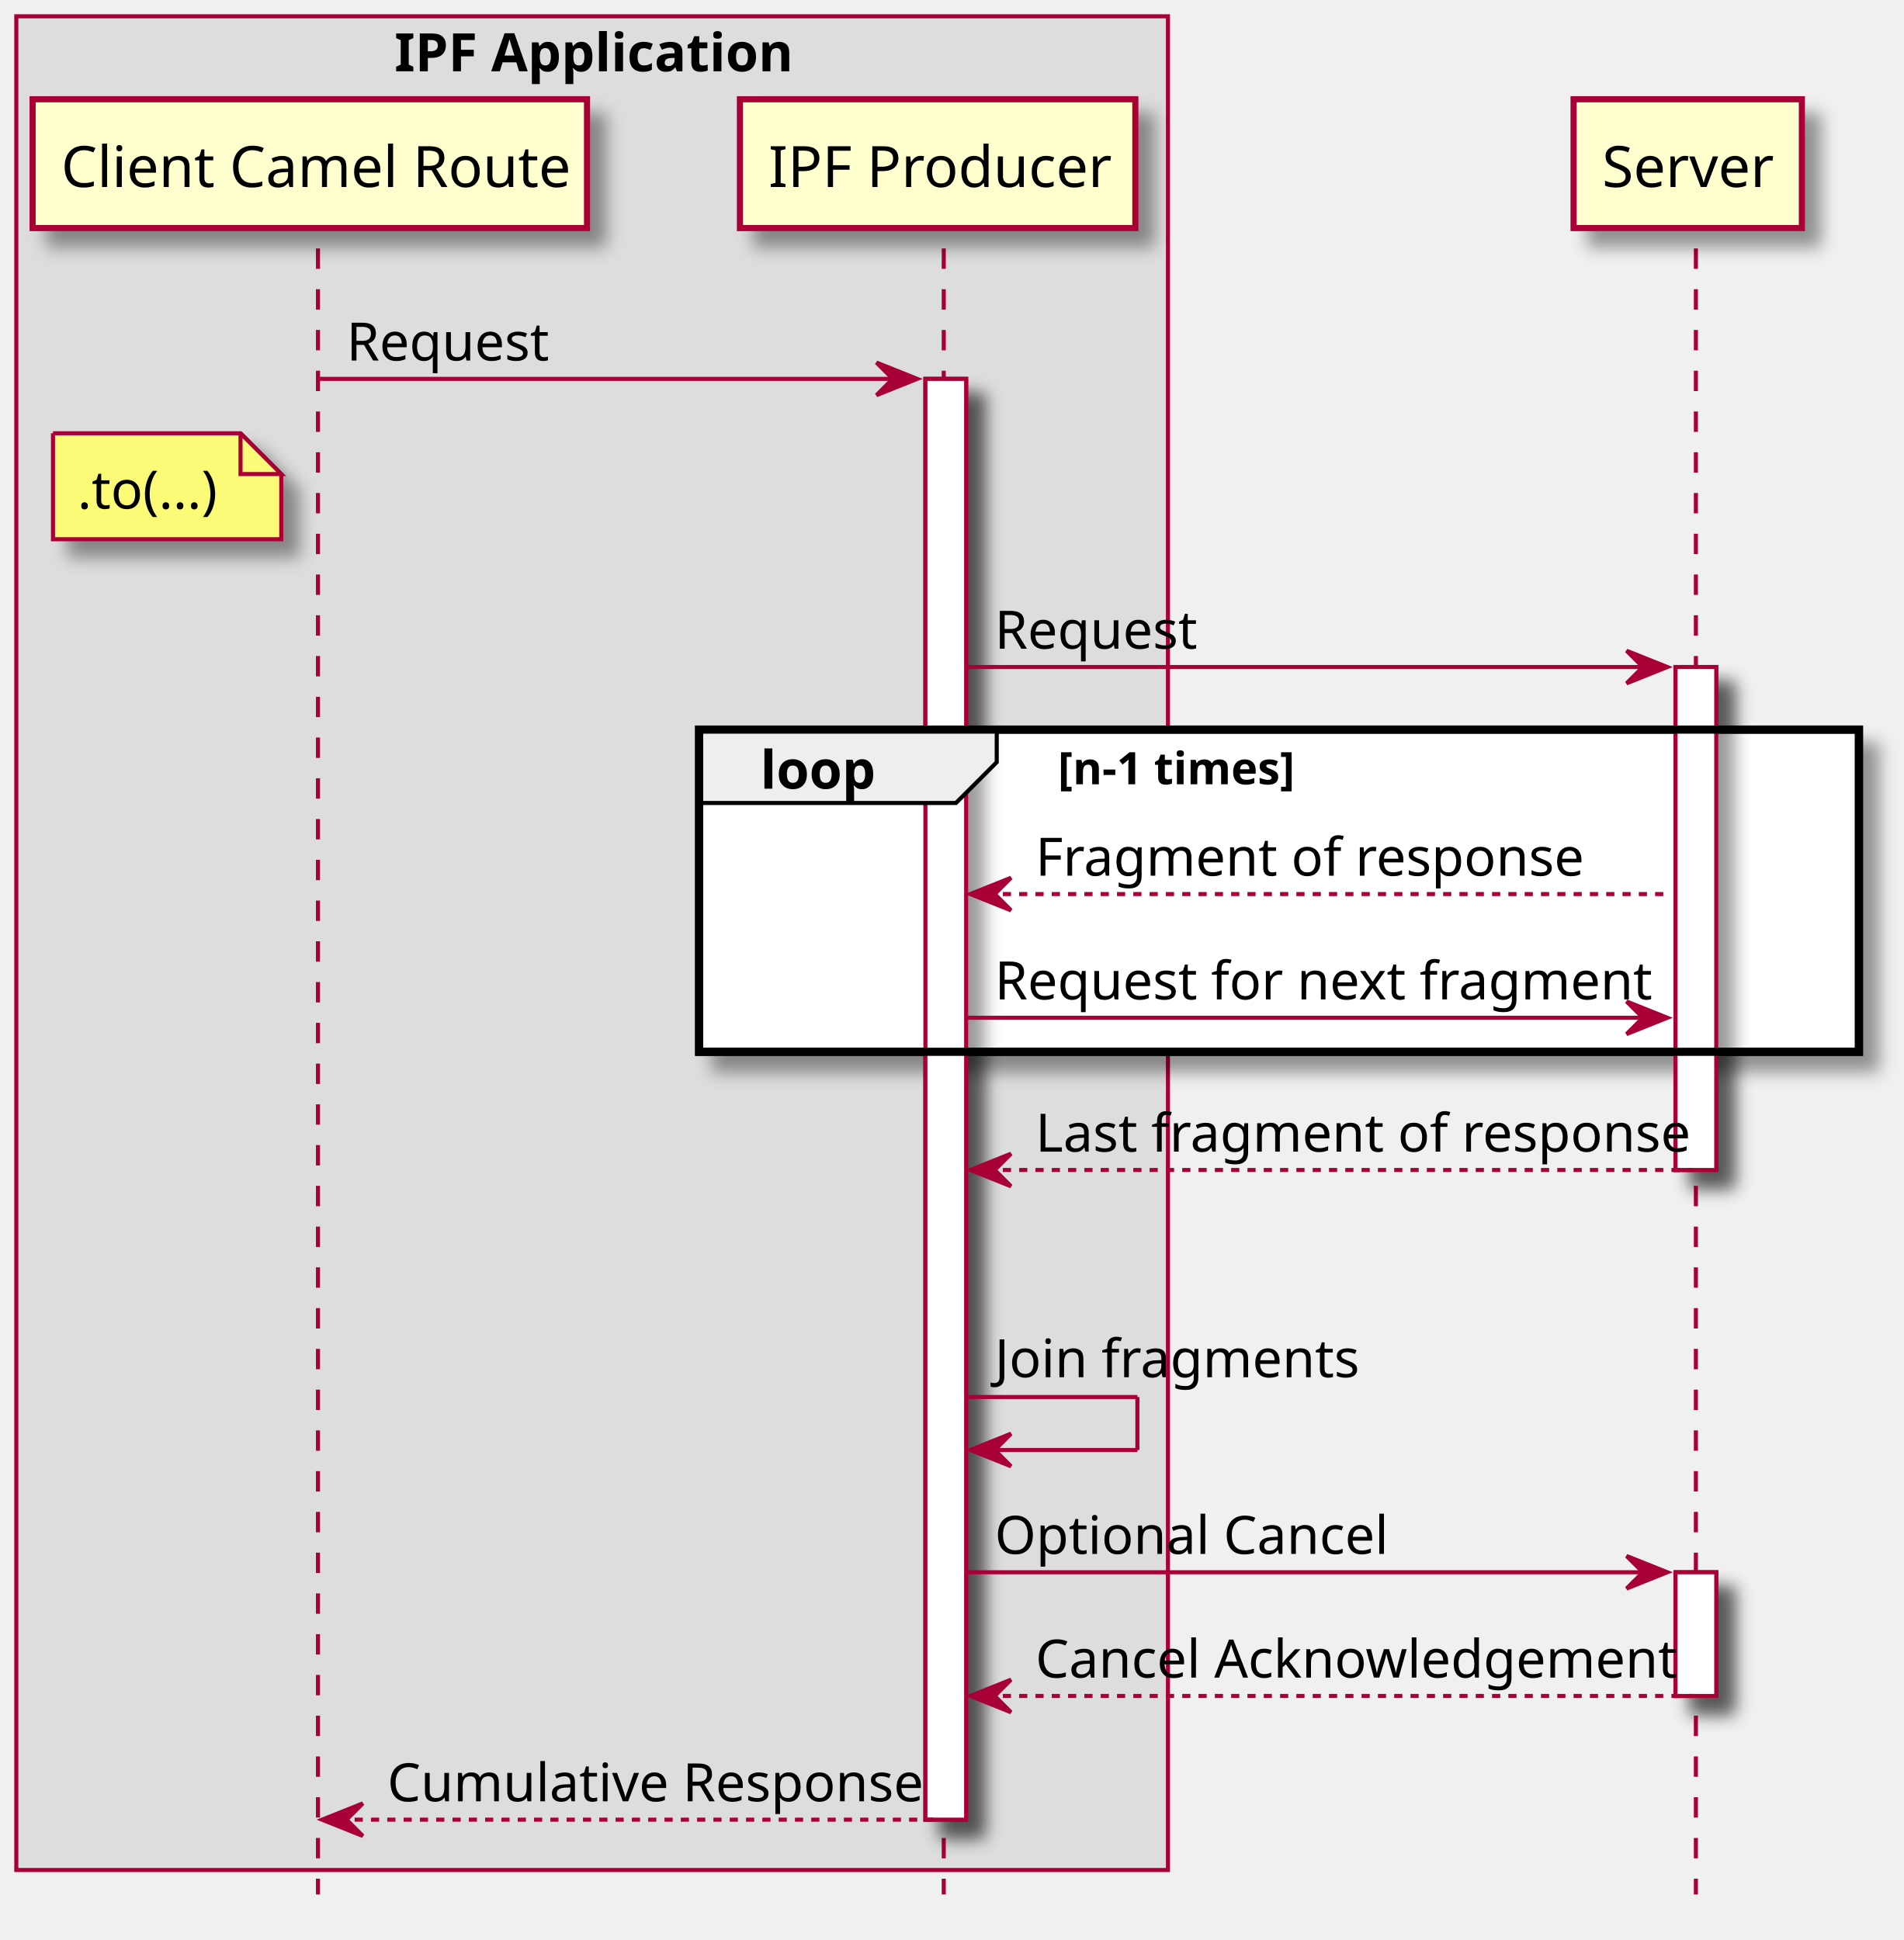
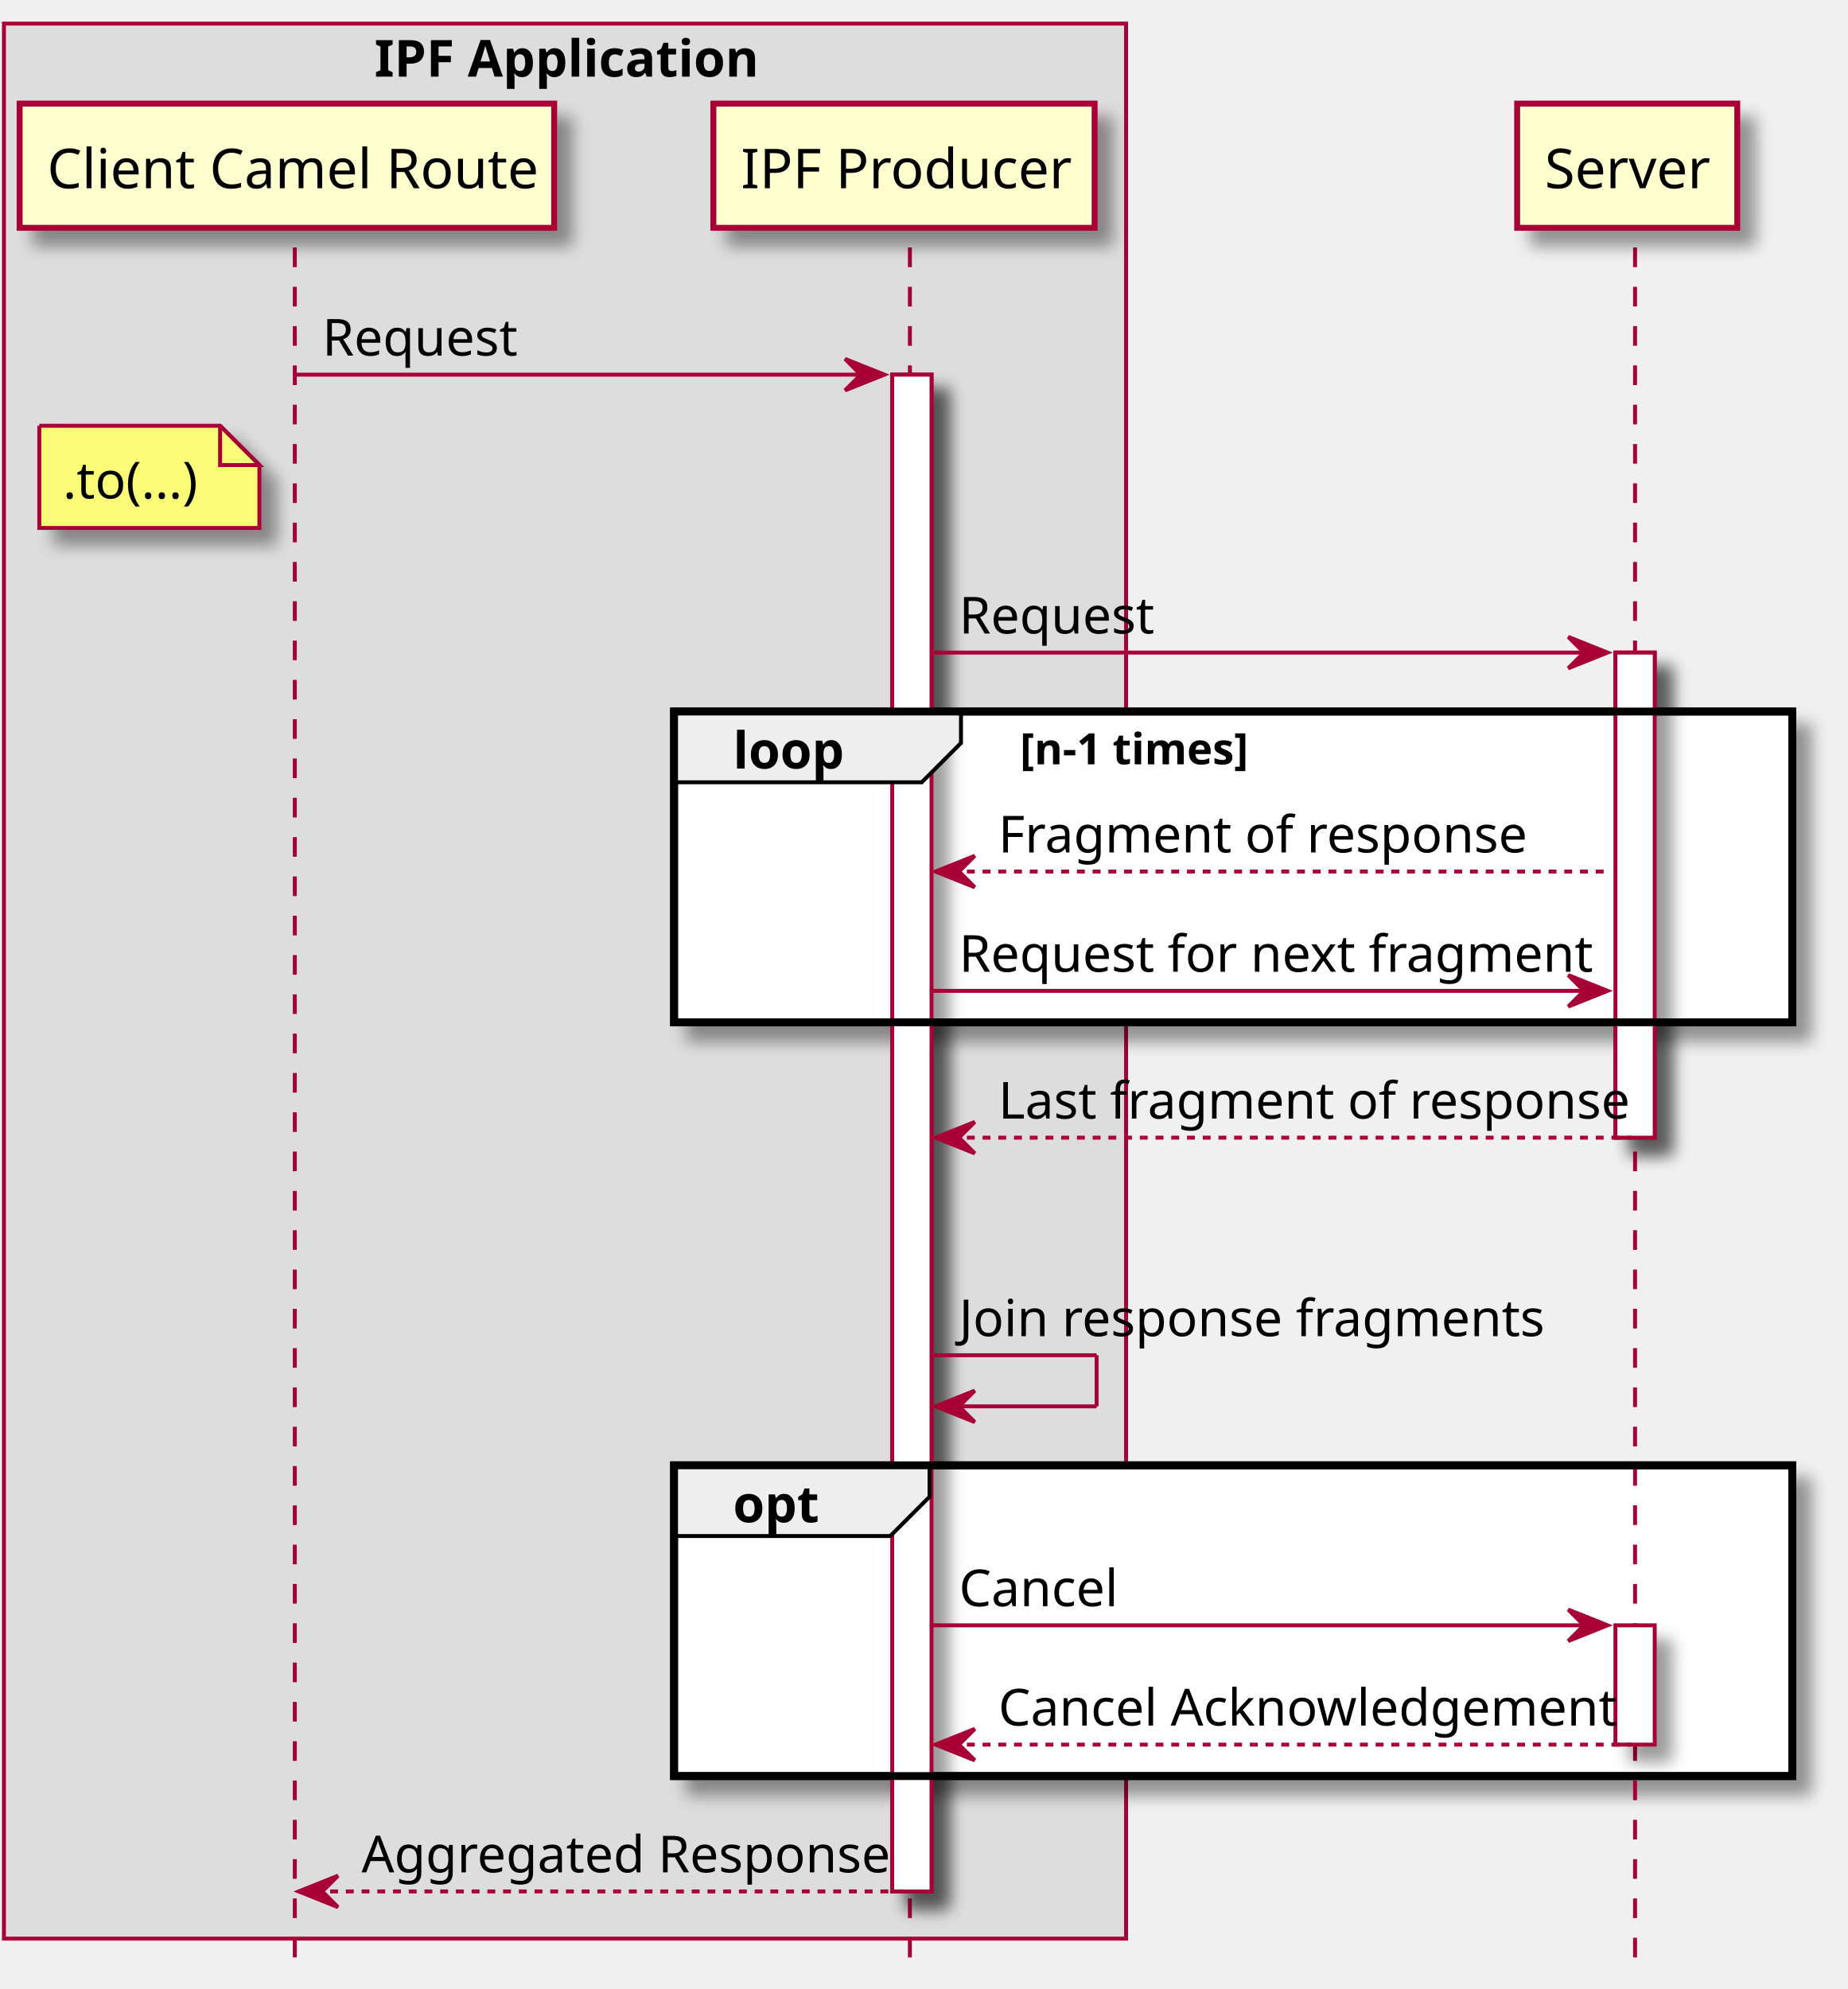
- <svg xmlns="http://www.w3.org/2000/svg" contentScriptType="application/ecmascript" contentStyleType="text/css" height="476px" preserveAspectRatio="none" style="width:467px;height:476px;" version="1.1" viewBox="0 0 467 476" width="467px" zoomAndPan="magnify">
+ <svg xmlns="http://www.w3.org/2000/svg" contentScriptType="application/ecmascript" contentStyleType="text/css" height="506px" preserveAspectRatio="none" style="width:470px;height:506px;background:#FFFFFF;" version="1.1" viewBox="0 0 470 506" width="470px" zoomAndPan="magnify">
  <defs>
-     <filter height="300%" id="f1blhliefjyfm4" width="300%" x="-1" y="-1">
+     <filter height="300%" id="ftd956tahhfhi" width="300%" x="-1" y="-1">
      <feGaussianBlur result="blurOut" stdDeviation="2.0" />
      <feColorMatrix in="blurOut" result="blurOut2" type="matrix" values="0 0 0 0 0 0 0 0 0 0 0 0 0 0 0 0 0 0 .4 0" />
      <feOffset dx="4.0" dy="4.0" in="blurOut2" result="blurOut3" />
      <feBlend in="SourceGraphic" in2="blurOut3" mode="normal" />
    </filter>
  </defs>
  <g>
-     <rect fill="#DDDDDD" height="454.828" style="stroke: #A80036; stroke-width: 1.0;" width="282.5" x="4" y="4" />
-     <text fill="#000000" font-family="sans-serif" font-size="13" font-weight="bold" lengthAdjust="spacingAndGlyphs" textLength="97" x="96.75" y="17.495">IPF Application</text>
-     <rect fill="#FFFFFF" filter="url(#f1blhliefjyfm4)" height="353.516" style="stroke: #A80036; stroke-width: 1.0;" width="10" x="227" y="92.961" />
-     <rect fill="#FFFFFF" filter="url(#f1blhliefjyfm4)" height="123.406" style="stroke: #A80036; stroke-width: 1.0;" width="10" x="411" y="163.664" />
-     <rect fill="#FFFFFF" filter="url(#f1blhliefjyfm4)" height="30.352" style="stroke: #A80036; stroke-width: 1.0;" width="10" x="411" y="385.773" />
-     <rect fill="#FFFFFF" filter="url(#f1blhliefjyfm4)" height="79.055" style="stroke: #000000; stroke-width: 2.0;" width="284.5" x="171.5" y="179.016" />
-     <line style="stroke: #A80036; stroke-width: 1.0; stroke-dasharray: 5.0,5.0;" x1="78" x2="78" y1="60.961" y2="464.828" />
-     <line style="stroke: #A80036; stroke-width: 1.0; stroke-dasharray: 5.0,5.0;" x1="231.5" x2="231.5" y1="60.961" y2="464.828" />
-     <line style="stroke: #A80036; stroke-width: 1.0; stroke-dasharray: 5.0,5.0;" x1="416" x2="416" y1="60.961" y2="464.828" />
-     <rect fill="#FEFECE" filter="url(#f1blhliefjyfm4)" height="31.609" style="stroke: #A80036; stroke-width: 1.5;" width="136" x="8" y="24.352" />
-     <text fill="#000000" font-family="sans-serif" font-size="14" lengthAdjust="spacingAndGlyphs" textLength="122" x="15" y="45.885">Client Camel Route</text>
-     <rect fill="#FEFECE" filter="url(#f1blhliefjyfm4)" height="31.609" style="stroke: #A80036; stroke-width: 1.5;" width="97" x="181.5" y="24.352" />
-     <text fill="#000000" font-family="sans-serif" font-size="14" lengthAdjust="spacingAndGlyphs" textLength="83" x="188.5" y="45.885">IPF Producer</text>
-     <rect fill="#FEFECE" filter="url(#f1blhliefjyfm4)" height="31.609" style="stroke: #A80036; stroke-width: 1.5;" width="56" x="386" y="24.352" />
-     <text fill="#000000" font-family="sans-serif" font-size="14" lengthAdjust="spacingAndGlyphs" textLength="42" x="393" y="45.885">Server</text>
-     <rect fill="#FFFFFF" filter="url(#f1blhliefjyfm4)" height="353.516" style="stroke: #A80036; stroke-width: 1.0;" width="10" x="227" y="92.961" />
-     <rect fill="#FFFFFF" filter="url(#f1blhliefjyfm4)" height="123.406" style="stroke: #A80036; stroke-width: 1.0;" width="10" x="411" y="163.664" />
-     <rect fill="#FFFFFF" filter="url(#f1blhliefjyfm4)" height="30.352" style="stroke: #A80036; stroke-width: 1.0;" width="10" x="411" y="385.773" />
-     <polygon fill="#A80036" points="215,88.961,225,92.961,215,96.961,219,92.961" style="stroke: #A80036; stroke-width: 1.0;" />
-     <line style="stroke: #A80036; stroke-width: 1.0;" x1="78" x2="221" y1="92.961" y2="92.961" />
-     <text fill="#000000" font-family="sans-serif" font-size="13" lengthAdjust="spacingAndGlyphs" textLength="48" x="85" y="88.456">Request</text>
-     <path d="M13,106.312 L13,132.312 L69,132.312 L69,116.312 L59,106.312 L13,106.312 " fill="#FBFB77" filter="url(#f1blhliefjyfm4)" style="stroke: #A80036; stroke-width: 1.0;" />
-     <path d="M59,106.312 L59,116.312 L69,116.312 L59,106.312 " fill="#FBFB77" style="stroke: #A80036; stroke-width: 1.0;" />
-     <text fill="#000000" font-family="sans-serif" font-size="13" lengthAdjust="spacingAndGlyphs" textLength="35" x="19" y="124.808">.to(...)</text>
-     <polygon fill="#A80036" points="399,159.664,409,163.664,399,167.664,403,163.664" style="stroke: #A80036; stroke-width: 1.0;" />
-     <line style="stroke: #A80036; stroke-width: 1.0;" x1="237" x2="405" y1="163.664" y2="163.664" />
-     <text fill="#000000" font-family="sans-serif" font-size="13" lengthAdjust="spacingAndGlyphs" textLength="48" x="244" y="159.159">Request</text>
-     <path d="M171.5,179.016 L244.5,179.016 L244.5,187.016 L234.5,197.016 L171.5,197.016 L171.5,179.016 " fill="#EEEEEE" style="stroke: #000000; stroke-width: 1.0;" />
-     <rect fill="none" height="79.055" style="stroke: #000000; stroke-width: 2.0;" width="284.5" x="171.5" y="179.016" />
-     <text fill="#000000" font-family="sans-serif" font-size="13" font-weight="bold" lengthAdjust="spacingAndGlyphs" textLength="28" x="186.5" y="193.511">loop</text>
-     <text fill="#000000" font-family="sans-serif" font-size="11" font-weight="bold" lengthAdjust="spacingAndGlyphs" textLength="60" x="259.5" y="192.435">[n-1 times]</text>
-     <polygon fill="#A80036" points="248,215.367,238,219.367,248,223.367,244,219.367" style="stroke: #A80036; stroke-width: 1.0;" />
-     <line style="stroke: #A80036; stroke-width: 1.0; stroke-dasharray: 2.0,2.0;" x1="242" x2="410" y1="219.367" y2="219.367" />
-     <text fill="#000000" font-family="sans-serif" font-size="13" lengthAdjust="spacingAndGlyphs" textLength="126" x="254" y="214.862">Fragment of response</text>
-     <polygon fill="#A80036" points="399,245.719,409,249.719,399,253.719,403,249.719" style="stroke: #A80036; stroke-width: 1.0;" />
-     <line style="stroke: #A80036; stroke-width: 1.0;" x1="237" x2="405" y1="249.719" y2="249.719" />
-     <text fill="#000000" font-family="sans-serif" font-size="13" lengthAdjust="spacingAndGlyphs" textLength="149" x="244" y="245.214">Request for next fragment</text>
-     <polygon fill="#A80036" points="248,283.07,238,287.07,248,291.07,244,287.07" style="stroke: #A80036; stroke-width: 1.0;" />
-     <line style="stroke: #A80036; stroke-width: 1.0; stroke-dasharray: 2.0,2.0;" x1="242" x2="415" y1="287.07" y2="287.07" />
-     <text fill="#000000" font-family="sans-serif" font-size="13" lengthAdjust="spacingAndGlyphs" textLength="150" x="254" y="282.565">Last fragment of response</text>
-     <line style="stroke: #A80036; stroke-width: 1.0;" x1="237" x2="279" y1="342.773" y2="342.773" />
-     <line style="stroke: #A80036; stroke-width: 1.0;" x1="279" x2="279" y1="342.773" y2="355.773" />
-     <line style="stroke: #A80036; stroke-width: 1.0;" x1="238" x2="279" y1="355.773" y2="355.773" />
-     <polygon fill="#A80036" points="248,351.773,238,355.773,248,359.773,244,355.773" style="stroke: #A80036; stroke-width: 1.0;" />
-     <text fill="#000000" font-family="sans-serif" font-size="13" lengthAdjust="spacingAndGlyphs" textLength="84" x="244" y="337.917">Join fragments</text>
-     <polygon fill="#A80036" points="399,381.773,409,385.773,399,389.773,403,385.773" style="stroke: #A80036; stroke-width: 1.0;" />
-     <line style="stroke: #A80036; stroke-width: 1.0;" x1="237" x2="405" y1="385.773" y2="385.773" />
-     <text fill="#000000" font-family="sans-serif" font-size="13" lengthAdjust="spacingAndGlyphs" textLength="92" x="244" y="381.269">Optional Cancel</text>
-     <polygon fill="#A80036" points="248,412.125,238,416.125,248,420.125,244,416.125" style="stroke: #A80036; stroke-width: 1.0;" />
-     <line style="stroke: #A80036; stroke-width: 1.0; stroke-dasharray: 2.0,2.0;" x1="242" x2="415" y1="416.125" y2="416.125" />
-     <text fill="#000000" font-family="sans-serif" font-size="13" lengthAdjust="spacingAndGlyphs" textLength="150" x="254" y="411.62">Cancel Acknowledgement</text>
-     <polygon fill="#A80036" points="89,442.477,79,446.477,89,450.477,85,446.477" style="stroke: #A80036; stroke-width: 1.0;" />
-     <line style="stroke: #A80036; stroke-width: 1.0; stroke-dasharray: 2.0,2.0;" x1="83" x2="231" y1="446.477" y2="446.477" />
-     <text fill="#000000" font-family="sans-serif" font-size="13" lengthAdjust="spacingAndGlyphs" textLength="125" x="95" y="441.972">Cumulative Response</text>
+     <rect fill="#DDDDDD" height="487.18" style="stroke:#A80036;stroke-width:1.0;" width="285.5" x="1" y="6" />
+     <text fill="#000000" font-family="sans-serif" font-size="13" font-weight="bold" lengthAdjust="spacing" textLength="97" x="95.25" y="19.495">IPF Application</text>
+     <rect fill="#FFFFFF" filter="url(#ftd956tahhfhi)" height="385.867" style="stroke:#A80036;stroke-width:1.0;" width="10" x="227" y="95.312" />
+     <rect fill="#FFFFFF" filter="url(#ftd956tahhfhi)" height="123.406" style="stroke:#A80036;stroke-width:1.0;" width="10" x="411" y="166.016" />
+     <rect fill="#FFFFFF" filter="url(#ftd956tahhfhi)" height="30.352" style="stroke:#A80036;stroke-width:1.0;" width="10" x="411" y="413.477" />
+     <rect fill="#FFFFFF" filter="url(#ftd956tahhfhi)" height="79.055" style="stroke:#000000;stroke-width:2.0;" width="284.5" x="171.5" y="181.016" />
+     <rect fill="#FFFFFF" filter="url(#ftd956tahhfhi)" height="79.055" style="stroke:#000000;stroke-width:2.0;" width="284.5" x="171.5" y="372.773" />
+     <line style="stroke:#A80036;stroke-width:1.0;stroke-dasharray:5.0,5.0;" x1="75" x2="75" y1="62.961" y2="499.18" />
+     <line style="stroke:#A80036;stroke-width:1.0;stroke-dasharray:5.0,5.0;" x1="231.5" x2="231.5" y1="62.961" y2="499.18" />
+     <line style="stroke:#A80036;stroke-width:1.0;stroke-dasharray:5.0,5.0;" x1="416" x2="416" y1="62.961" y2="499.18" />
+     <rect fill="#FEFECE" filter="url(#ftd956tahhfhi)" height="31.609" style="stroke:#A80036;stroke-width:1.5;" width="136" x="5" y="26.352" />
+     <text fill="#000000" font-family="sans-serif" font-size="14" lengthAdjust="spacing" textLength="122" x="12" y="47.885">Client Camel Route</text>
+     <rect fill="#FEFECE" filter="url(#ftd956tahhfhi)" height="31.609" style="stroke:#A80036;stroke-width:1.5;" width="97" x="181.5" y="26.352" />
+     <text fill="#000000" font-family="sans-serif" font-size="14" lengthAdjust="spacing" textLength="83" x="188.5" y="47.885">IPF Producer</text>
+     <rect fill="#FEFECE" filter="url(#ftd956tahhfhi)" height="31.609" style="stroke:#A80036;stroke-width:1.5;" width="56" x="386" y="26.352" />
+     <text fill="#000000" font-family="sans-serif" font-size="14" lengthAdjust="spacing" textLength="42" x="393" y="47.885">Server</text>
+     <rect fill="#FFFFFF" filter="url(#ftd956tahhfhi)" height="385.867" style="stroke:#A80036;stroke-width:1.0;" width="10" x="227" y="95.312" />
+     <rect fill="#FFFFFF" filter="url(#ftd956tahhfhi)" height="123.406" style="stroke:#A80036;stroke-width:1.0;" width="10" x="411" y="166.016" />
+     <rect fill="#FFFFFF" filter="url(#ftd956tahhfhi)" height="30.352" style="stroke:#A80036;stroke-width:1.0;" width="10" x="411" y="413.477" />
+     <polygon fill="#A80036" points="215,91.312,225,95.312,215,99.312,219,95.312" style="stroke:#A80036;stroke-width:1.0;" />
+     <line style="stroke:#A80036;stroke-width:1.0;" x1="75" x2="221" y1="95.312" y2="95.312" />
+     <text fill="#000000" font-family="sans-serif" font-size="13" lengthAdjust="spacing" textLength="48" x="82" y="90.456">Request</text>
+     <path d="M10,108.312 L10,134.312 L66,134.312 L66,118.312 L56,108.312 L10,108.312 " fill="#FBFB77" filter="url(#ftd956tahhfhi)" style="stroke:#A80036;stroke-width:1.0;" />
+     <path d="M56,108.312 L56,118.312 L66,118.312 L56,108.312 " fill="#FBFB77" style="stroke:#A80036;stroke-width:1.0;" />
+     <text fill="#000000" font-family="sans-serif" font-size="13" lengthAdjust="spacing" textLength="35" x="16" y="126.808">.to(...)</text>
+     <polygon fill="#A80036" points="399,162.016,409,166.016,399,170.016,403,166.016" style="stroke:#A80036;stroke-width:1.0;" />
+     <line style="stroke:#A80036;stroke-width:1.0;" x1="237" x2="405" y1="166.016" y2="166.016" />
+     <text fill="#000000" font-family="sans-serif" font-size="13" lengthAdjust="spacing" textLength="48" x="244" y="161.159">Request</text>
+     <path d="M171.5,181.016 L244.5,181.016 L244.5,189.016 L234.5,199.016 L171.5,199.016 L171.5,181.016 " fill="#EEEEEE" style="stroke:#000000;stroke-width:1.0;" />
+     <rect fill="none" height="79.055" style="stroke:#000000;stroke-width:2.0;" width="284.5" x="171.5" y="181.016" />
+     <text fill="#000000" font-family="sans-serif" font-size="13" font-weight="bold" lengthAdjust="spacing" textLength="28" x="186.5" y="195.511">loop</text>
+     <text fill="#000000" font-family="sans-serif" font-size="11" font-weight="bold" lengthAdjust="spacing" textLength="60" x="259.5" y="194.435">[n-1 times]</text>
+     <polygon fill="#A80036" points="248,217.719,238,221.719,248,225.719,244,221.719" style="stroke:#A80036;stroke-width:1.0;" />
+     <line style="stroke:#A80036;stroke-width:1.0;stroke-dasharray:2.0,2.0;" x1="242" x2="410" y1="221.719" y2="221.719" />
+     <text fill="#000000" font-family="sans-serif" font-size="13" lengthAdjust="spacing" textLength="126" x="254" y="216.862">Fragment of response</text>
+     <polygon fill="#A80036" points="399,248.07,409,252.07,399,256.07,403,252.07" style="stroke:#A80036;stroke-width:1.0;" />
+     <line style="stroke:#A80036;stroke-width:1.0;" x1="237" x2="405" y1="252.07" y2="252.07" />
+     <text fill="#000000" font-family="sans-serif" font-size="13" lengthAdjust="spacing" textLength="149" x="244" y="247.214">Request for next fragment</text>
+     <polygon fill="#A80036" points="248,285.422,238,289.422,248,293.422,244,289.422" style="stroke:#A80036;stroke-width:1.0;" />
+     <line style="stroke:#A80036;stroke-width:1.0;stroke-dasharray:2.0,2.0;" x1="242" x2="415" y1="289.422" y2="289.422" />
+     <text fill="#000000" font-family="sans-serif" font-size="13" lengthAdjust="spacing" textLength="150" x="254" y="284.565">Last fragment of response</text>
+     <line style="stroke:#A80036;stroke-width:1.0;" x1="237" x2="279" y1="344.773" y2="344.773" />
+     <line style="stroke:#A80036;stroke-width:1.0;" x1="279" x2="279" y1="344.773" y2="357.773" />
+     <line style="stroke:#A80036;stroke-width:1.0;" x1="238" x2="279" y1="357.773" y2="357.773" />
+     <polygon fill="#A80036" points="248,353.773,238,357.773,248,361.773,244,357.773" style="stroke:#A80036;stroke-width:1.0;" />
+     <text fill="#000000" font-family="sans-serif" font-size="13" lengthAdjust="spacing" textLength="141" x="244" y="339.917">Join response fragments</text>
+     <path d="M171.5,372.773 L236.5,372.773 L236.5,380.773 L226.5,390.773 L171.5,390.773 L171.5,372.773 " fill="#EEEEEE" style="stroke:#000000;stroke-width:1.0;" />
+     <rect fill="none" height="79.055" style="stroke:#000000;stroke-width:2.0;" width="284.5" x="171.5" y="372.773" />
+     <text fill="#000000" font-family="sans-serif" font-size="13" font-weight="bold" lengthAdjust="spacing" textLength="20" x="186.5" y="387.269">opt</text>
+     <polygon fill="#A80036" points="399,409.477,409,413.477,399,417.477,403,413.477" style="stroke:#A80036;stroke-width:1.0;" />
+     <line style="stroke:#A80036;stroke-width:1.0;" x1="237" x2="405" y1="413.477" y2="413.477" />
+     <text fill="#000000" font-family="sans-serif" font-size="13" lengthAdjust="spacing" textLength="40" x="244" y="408.62">Cancel</text>
+     <polygon fill="#A80036" points="248,439.828,238,443.828,248,447.828,244,443.828" style="stroke:#A80036;stroke-width:1.0;" />
+     <line style="stroke:#A80036;stroke-width:1.0;stroke-dasharray:2.0,2.0;" x1="242" x2="415" y1="443.828" y2="443.828" />
+     <text fill="#000000" font-family="sans-serif" font-size="13" lengthAdjust="spacing" textLength="150" x="254" y="438.972">Cancel Acknowledgement</text>
+     <polygon fill="#A80036" points="86,477.18,76,481.18,86,485.18,82,481.18" style="stroke:#A80036;stroke-width:1.0;" />
+     <line style="stroke:#A80036;stroke-width:1.0;stroke-dasharray:2.0,2.0;" x1="80" x2="231" y1="481.18" y2="481.18" />
+     <text fill="#000000" font-family="sans-serif" font-size="13" lengthAdjust="spacing" textLength="128" x="92" y="476.323">Aggregated Response</text>
  </g>
</svg>
